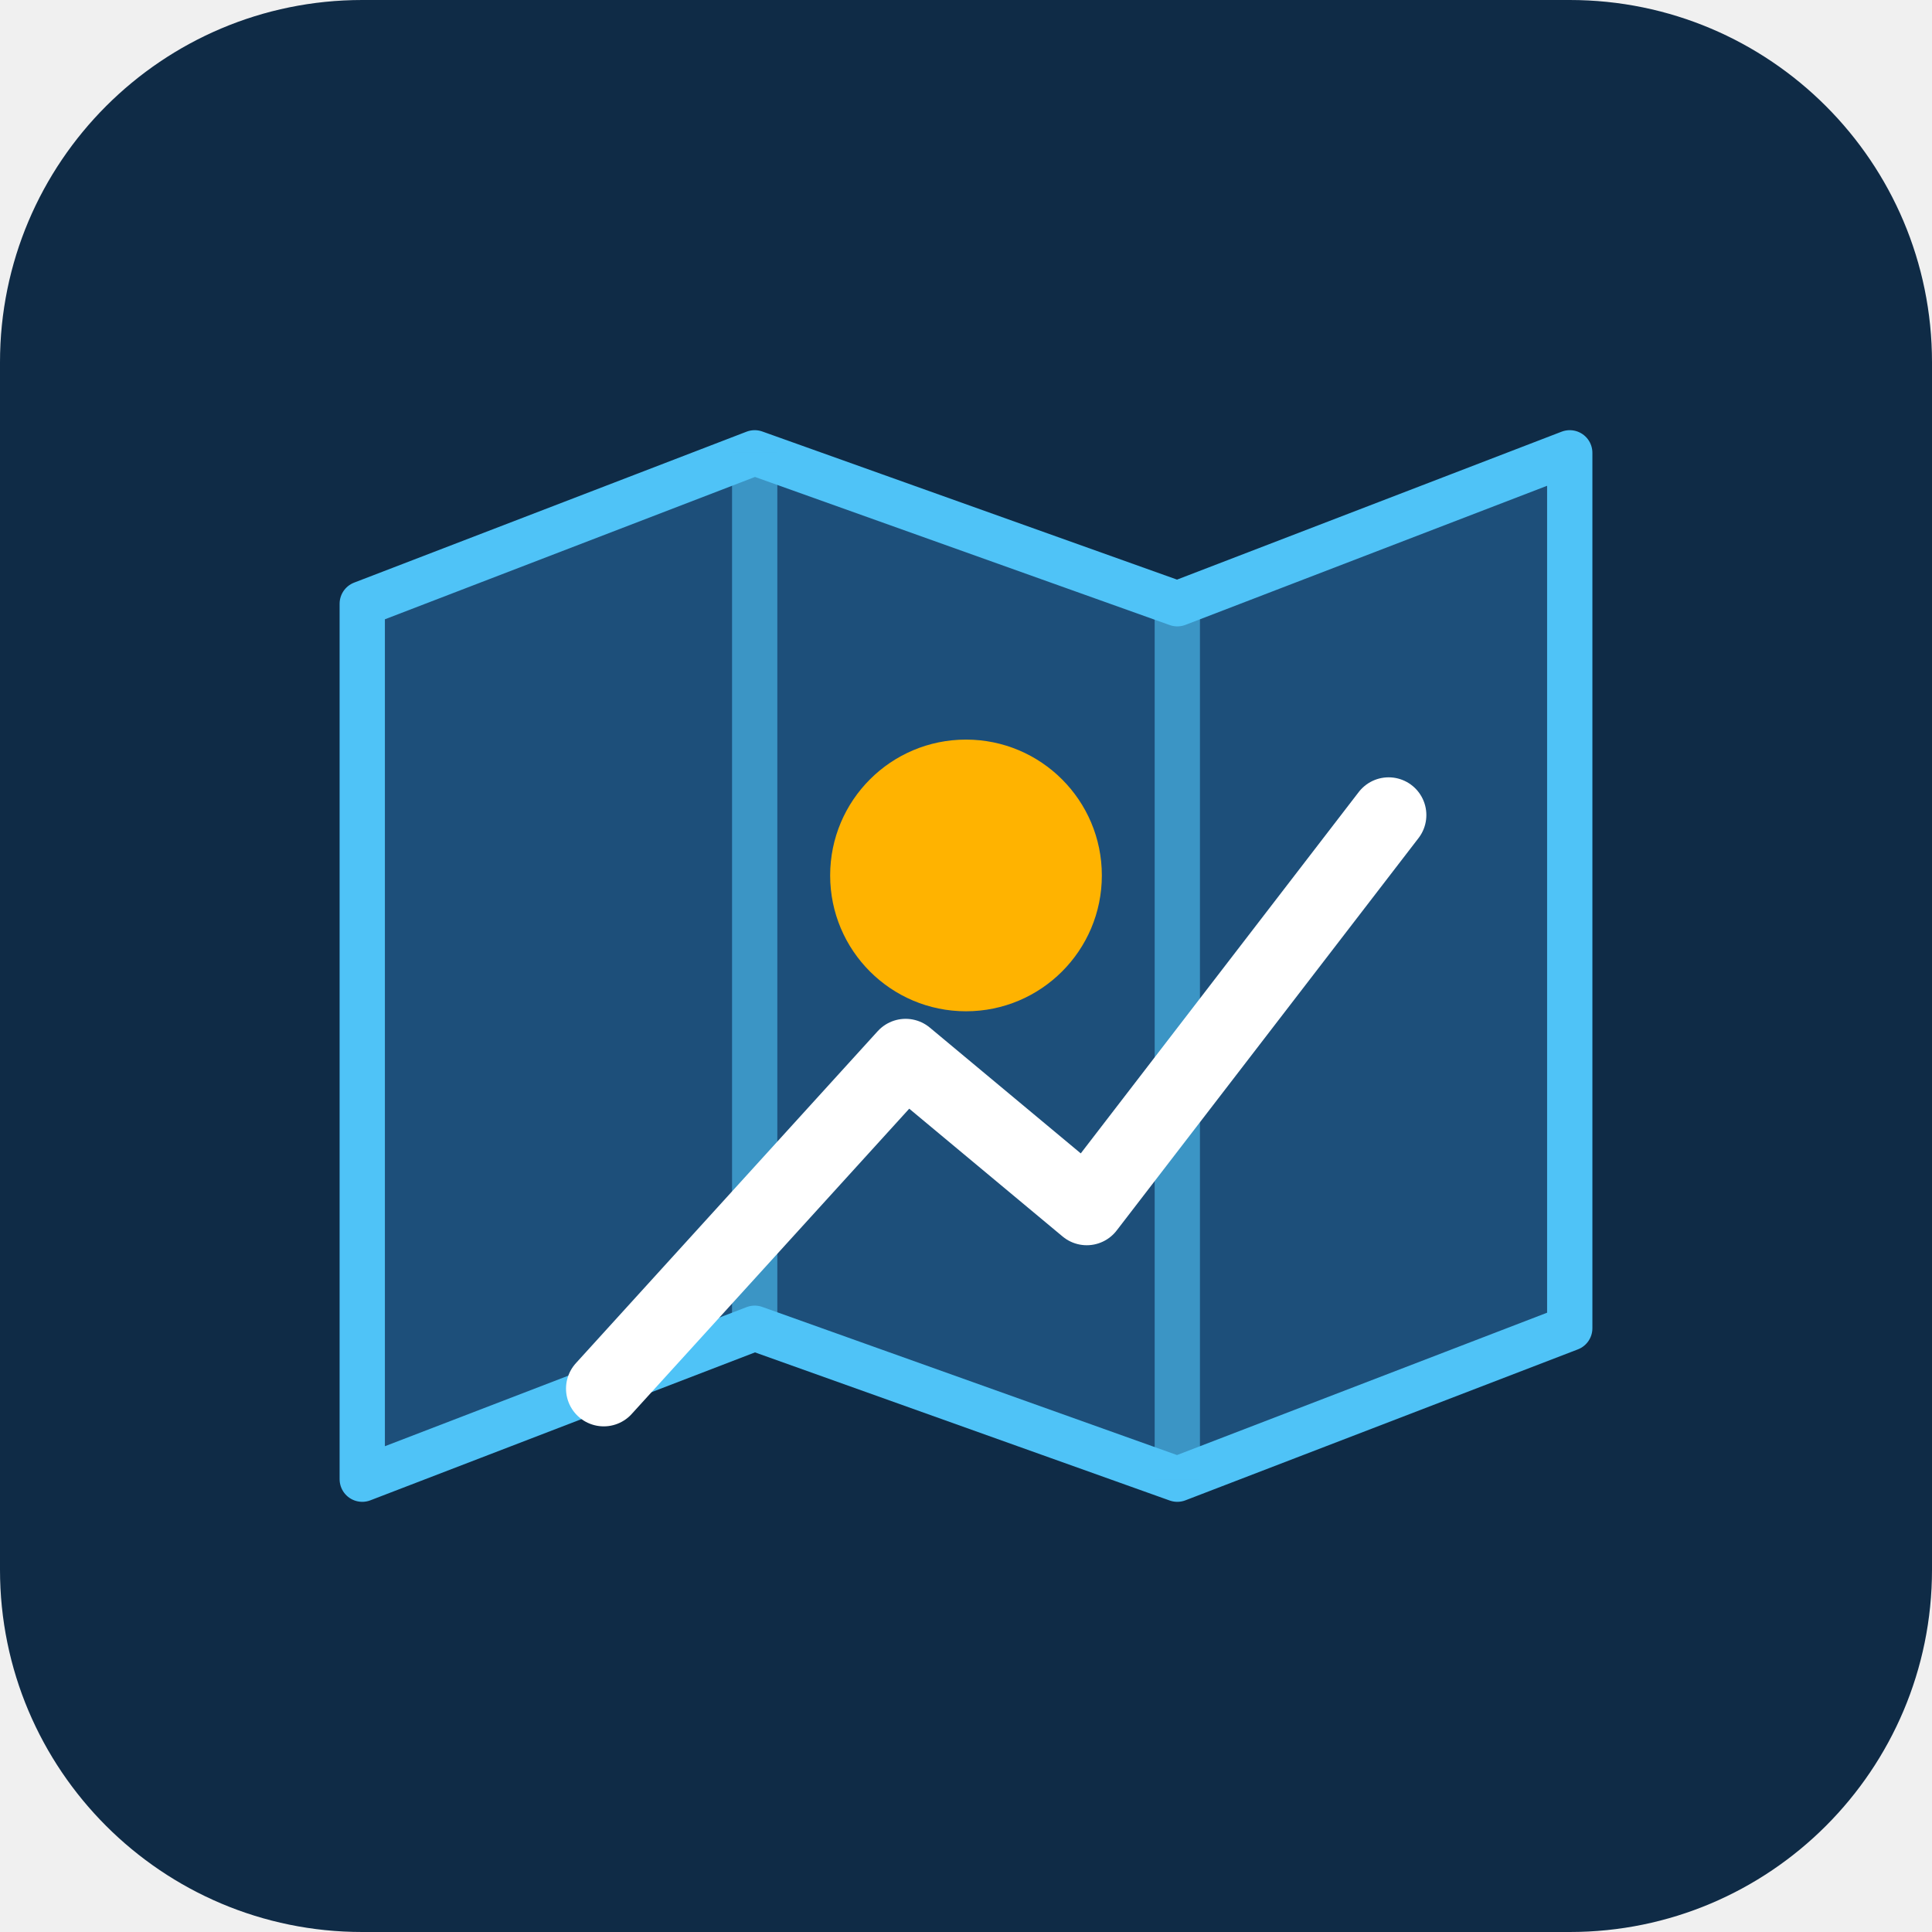
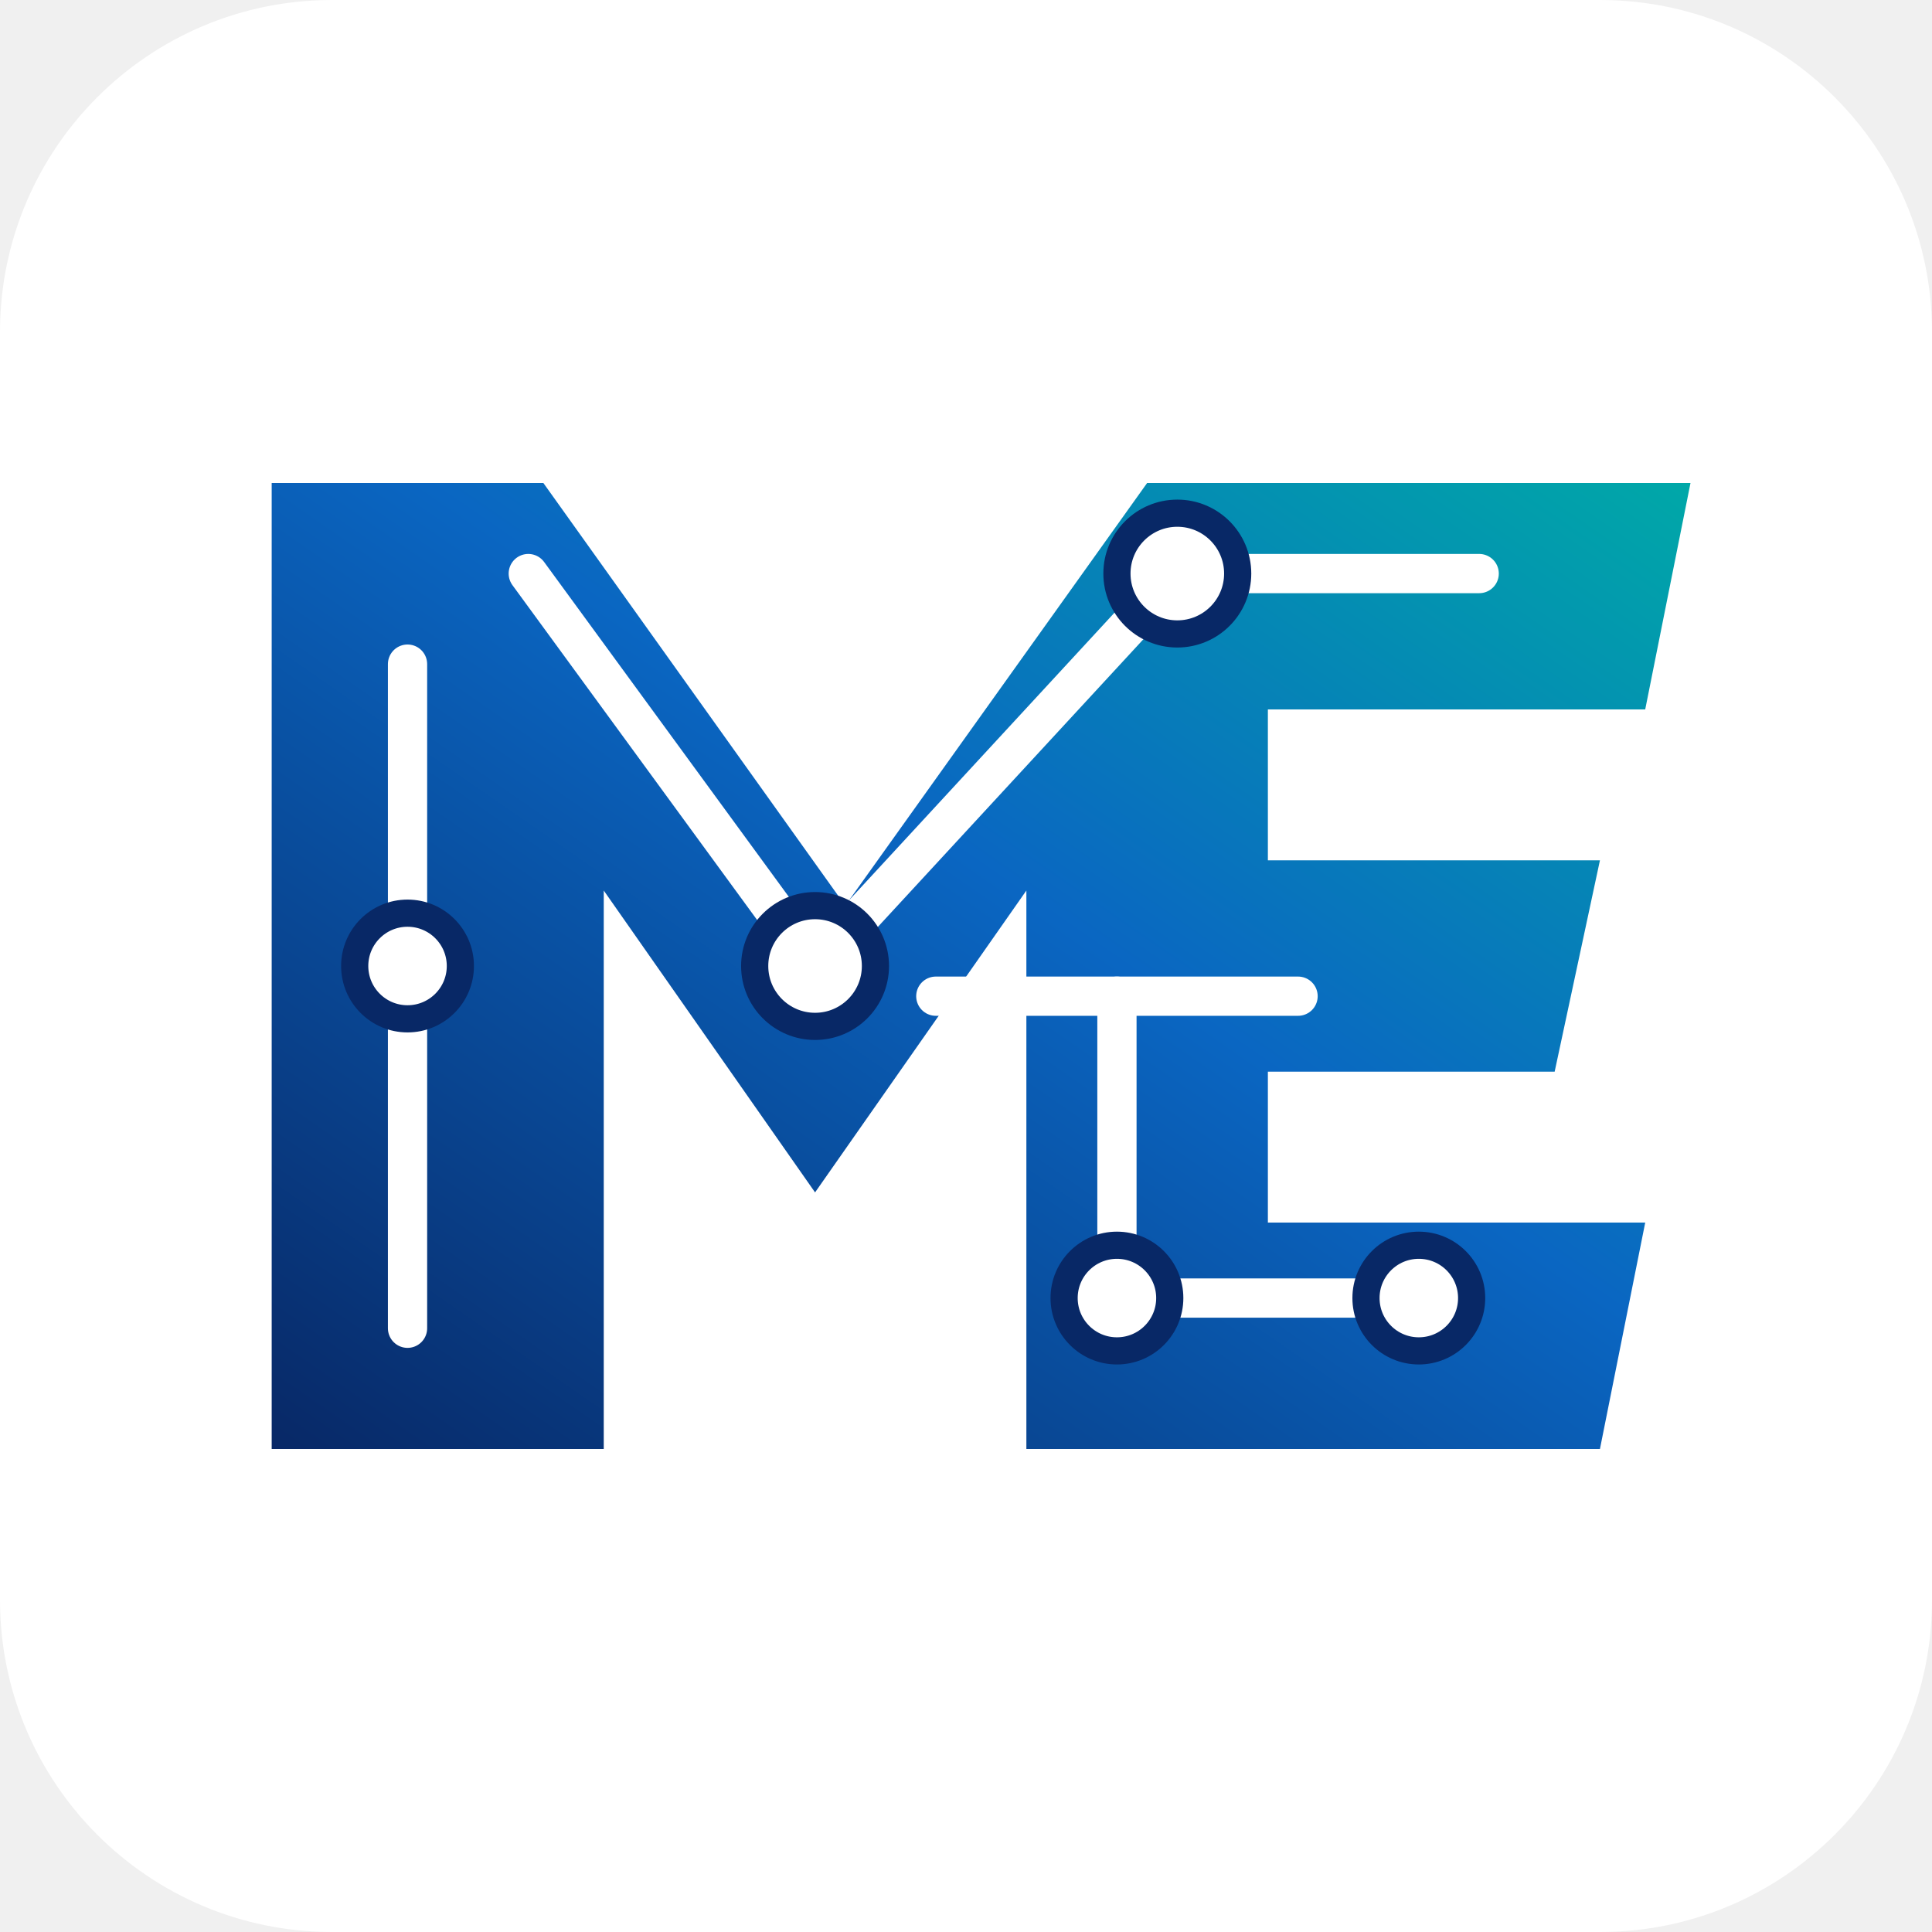
- <svg xmlns="http://www.w3.org/2000/svg" viewBox="0 0 128 128" role="img" aria-label="Map It Out">
-   <rect width="128" height="128" rx="24" fill="#0f2b46" />
-   <path d="M24 40l26-10 28 10 26-10v58l-26 10-28-10-26 10z" fill="#1d4f7a" stroke="#4fc3f7" stroke-width="3" stroke-linejoin="round" />
-   <path d="M50 30v58M78 40v58" stroke="#4fc3f7" stroke-width="3" opacity=".6" />
-   <circle cx="64" cy="58" r="9" fill="#ffb300" />
-   <path d="M64 82c-8-10-9-14-9-24h18c0 10-1 14-9 24z" fill="#ffb300" opacity=".0" />
-   <path d="M40 92l20-22 12 10 20-26" fill="none" stroke="#fff" stroke-width="5" stroke-linecap="round" stroke-linejoin="round" />
+ <svg xmlns="http://www.w3.org/2000/svg" viewBox="0 0 128 128" role="img" aria-label="Mapit Estimating">
+   <defs>
+     <linearGradient id="meGrad" x1="0%" y1="100%" x2="100%" y2="0%">
+       <stop offset="0%" stop-color="#082866" />
+       <stop offset="55%" stop-color="#0a66c2" />
+       <stop offset="100%" stop-color="#00a8a8" />
+     </linearGradient>
+   </defs>
+   <rect width="128" height="128" rx="22" fill="#ffffff" />
+   <path d="M18 96V32h18l20 28 20-28h36l-3 15H84v10h22l-3 14H84v10h25l-3 15H68V59L54 79 40 59v37H18z" fill="url(#meGrad)" />
+   <g fill="none" stroke="#ffffff" stroke-width="2.6" stroke-linecap="round" stroke-linejoin="round">
+     <path d="M27 88V44" />
+     <path d="M35 38l19 26 24-26h20" />
+     <path d="M62 66h24" />
+     <path d="M74 66v20h20" />
+   </g>
+   <g fill="#ffffff" stroke="#082866" stroke-width="1.8">
+     <circle cx="27" cy="64" r="3.5" />
+     <circle cx="54" cy="64" r="4" />
+     <circle cx="78" cy="38" r="4" />
+     <circle cx="74" cy="86" r="3.5" />
+     <circle cx="94" cy="86" r="3.5" />
+   </g>
</svg>
